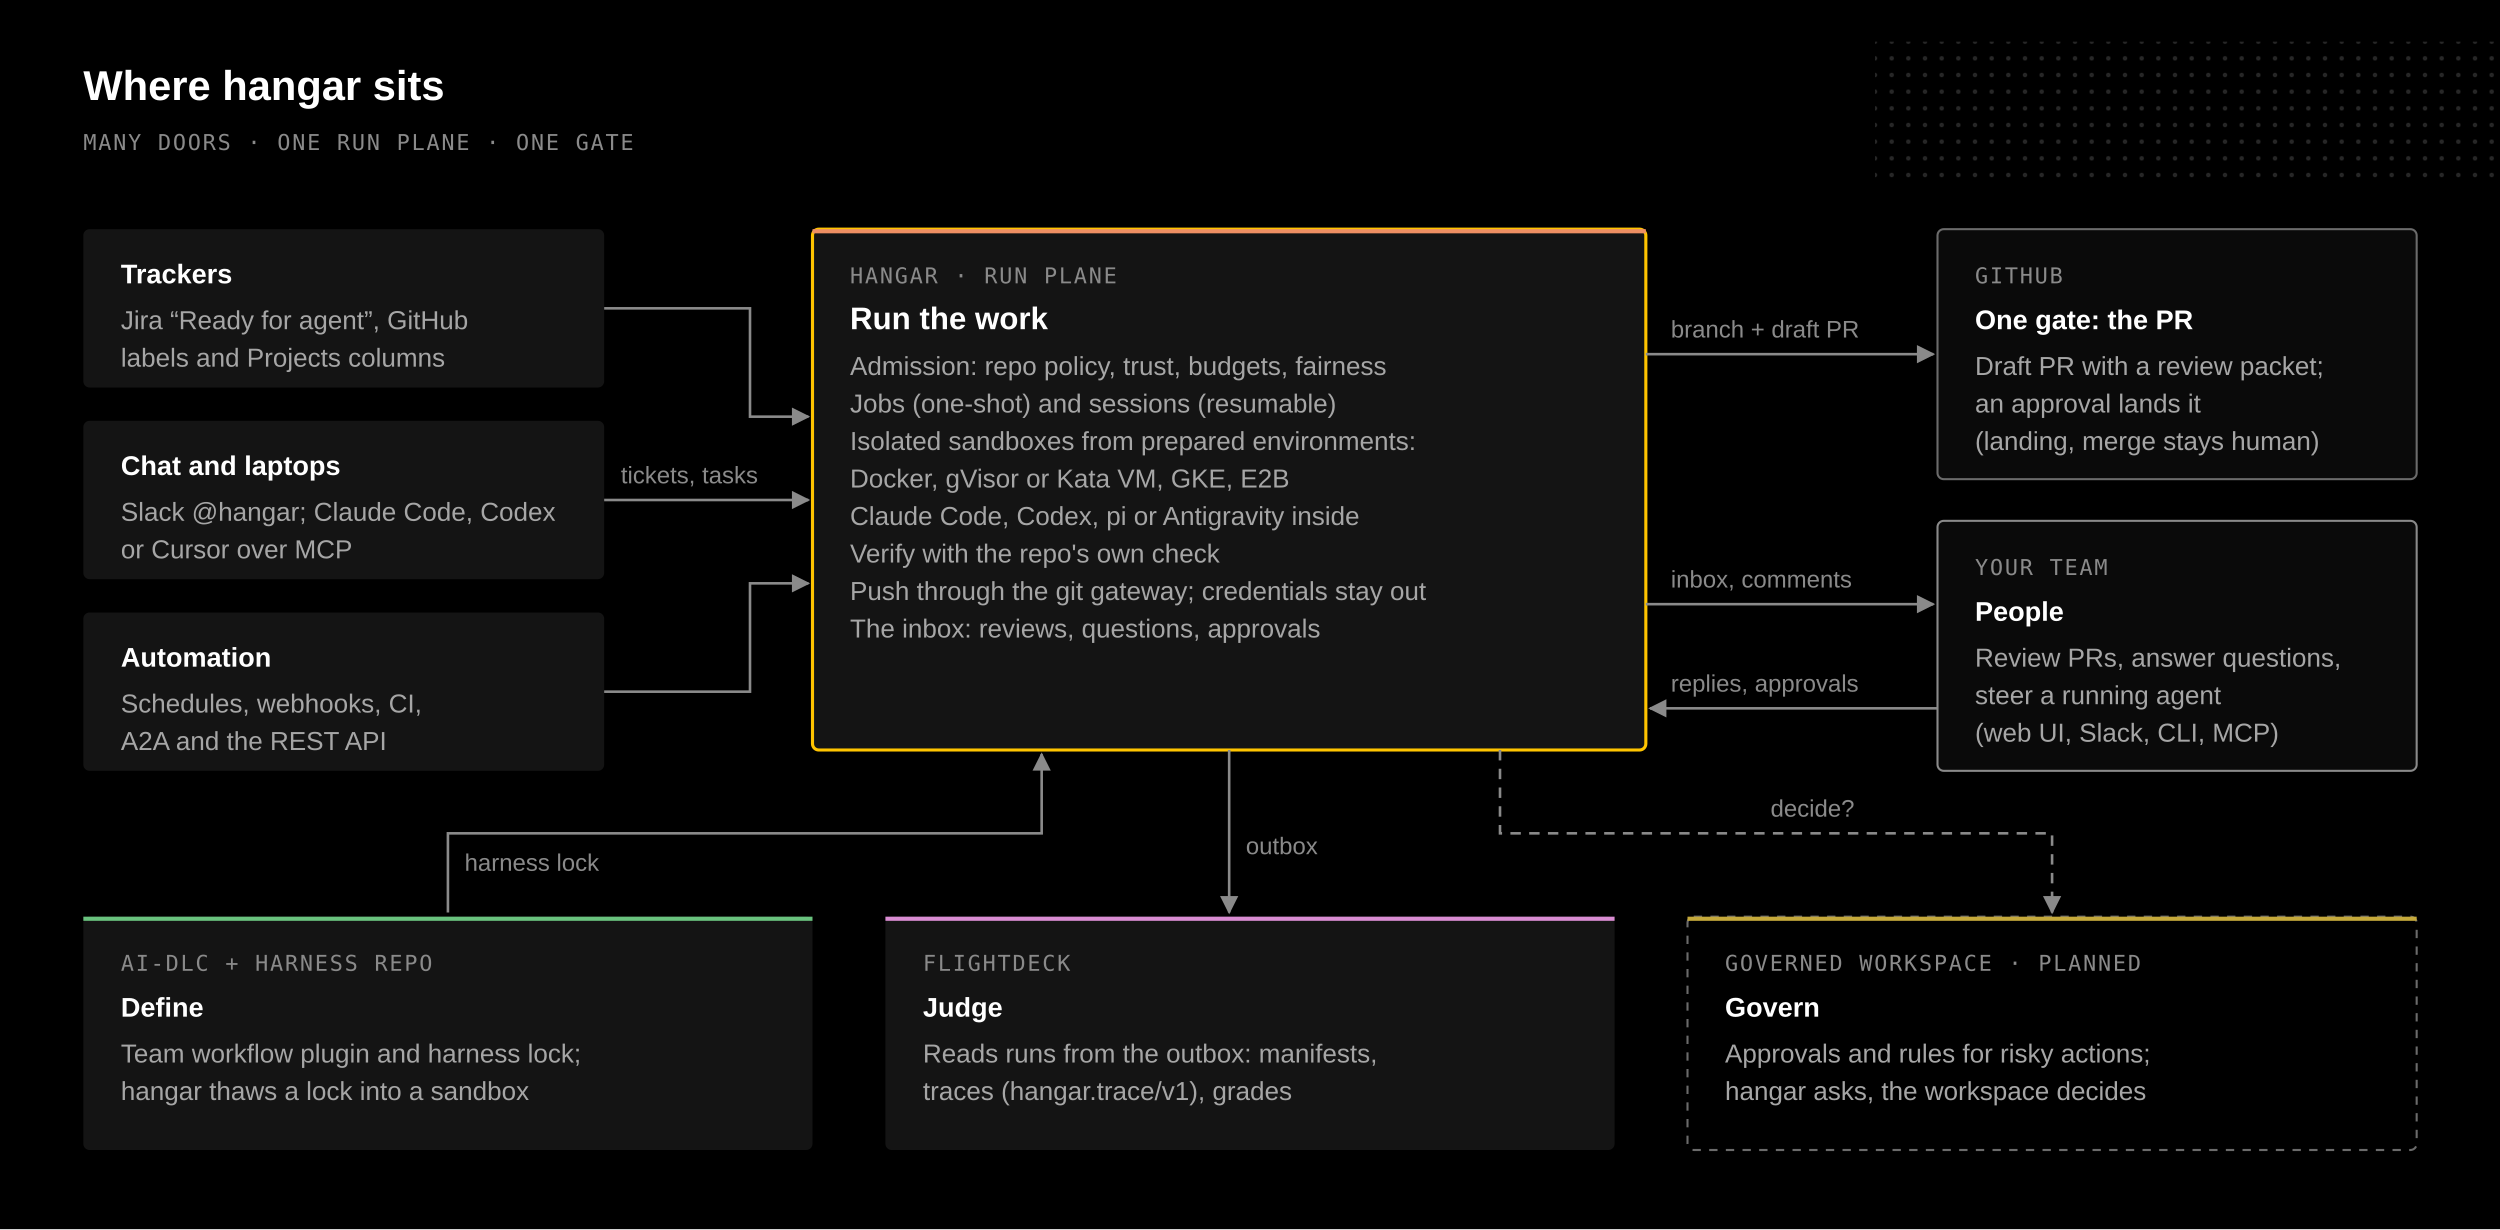
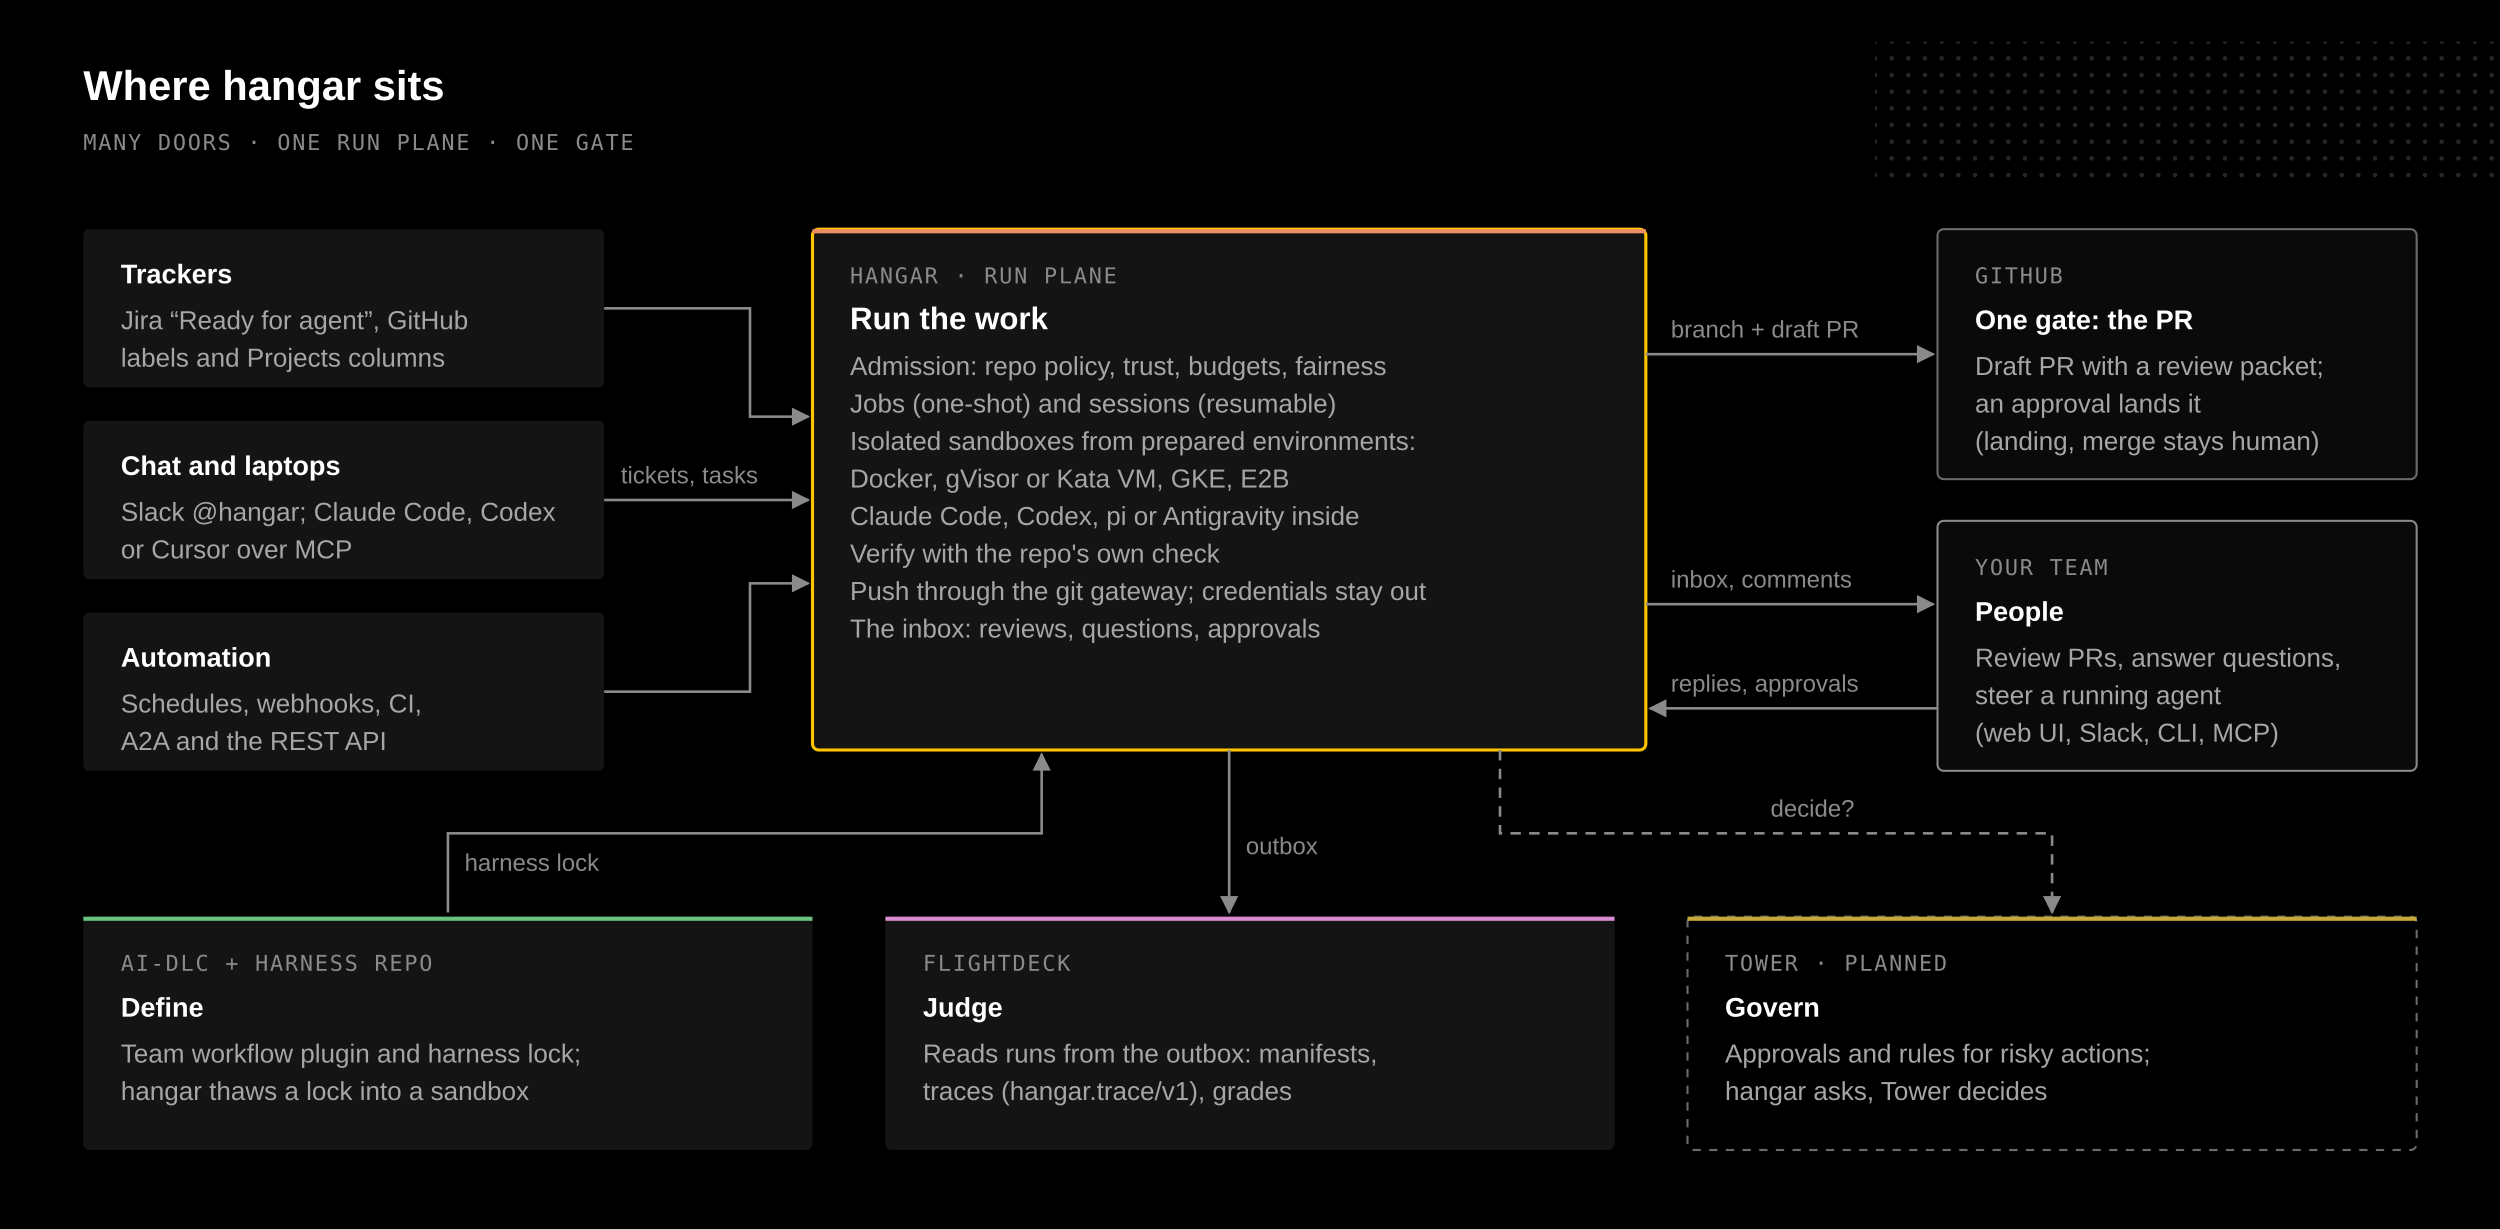
<svg xmlns="http://www.w3.org/2000/svg" class="af-d" viewBox="0 0 1200 590" role="img" aria-label="Where hangar sits">
  <style>
  .af-d .bg { fill: var(--af-canvas, #000); }
  .af-d .box { fill: var(--af-raised, #141414); }
  .af-d .box-hub { fill: var(--af-raised, #141414); stroke: var(--af-brand-line, #FFC400); stroke-width: 1.5; }
  .af-d .box-plan { fill: none; stroke: var(--af-line-strong, #6B6B6B); stroke-width: 1; stroke-dasharray: 4 4; }
  .af-d .box-ext { fill: var(--af-surface, #0A0A0A); stroke: var(--af-line-strong, #6B6B6B); stroke-width: 1; }
  .af-d .person { fill: var(--af-surface, #0A0A0A); stroke: var(--af-fg-subtle, #8A8A8A); stroke-width: 1; }
  .af-d .bound { fill: none; stroke: var(--af-rule, #3A3A3A); stroke-width: 1; stroke-dasharray: 2 5; }
  .af-d .name { font: 700 15px "Archivo", "Helvetica Neue", Arial, sans-serif; font-stretch: 125%; fill: var(--af-fg, #fff); }
  .af-d .name-s { font: 700 13px "Archivo", "Helvetica Neue", Arial, sans-serif; font-stretch: 125%; fill: var(--af-fg, #fff); }
  .af-d .title { font: 700 20px "Archivo", "Helvetica Neue", Arial, sans-serif; font-stretch: 125%; fill: var(--af-fg, #fff); }
  .af-d .body { font: 400 12.5px "Red Hat Text", "Helvetica Neue", Arial, sans-serif; fill: var(--af-fg-muted, #A6A6A6); }
  .af-d .lbl { font: 500 10.5px "DM Mono", ui-monospace, Menlo, monospace; letter-spacing: .08em; fill: var(--af-fg-subtle, #8A8A8A); }
  .af-d .edge { fill: none; stroke: var(--af-fg-subtle, #8A8A8A); stroke-width: 1.25; }
  .af-d .edge-plan { fill: none; stroke: var(--af-fg-subtle, #8A8A8A); stroke-width: 1.25; stroke-dasharray: 5 4; }
  .af-d .elabel { font: 400 11.5px "Red Hat Text", "Helvetica Neue", Arial, sans-serif; fill: var(--af-fg-subtle, #8A8A8A); }
  .af-d .arrowhead { fill: var(--af-fg-subtle, #8A8A8A); }
  .af-d .dot { fill: var(--af-dot-field, #262626); }
</style>
  <defs>
    <marker id="where-hangar-sits-arrow" viewBox="0 0 10 10" refX="9" refY="5" markerWidth="7" markerHeight="7" orient="auto-start-reverse">
      <path class="arrowhead" d="M0 0L10 5L0 10z" />
    </marker>
  </defs>
  <rect class="bg" width="1200" height="590" />
  <pattern id="where-hangar-sits-dots" width="8" height="8" patternUnits="userSpaceOnUse">
    <circle class="dot" cx="4" cy="4" r="1.1" />
  </pattern>
  <rect x="900" y="20" width="300" height="70" fill="url(#where-hangar-sits-dots)" />
  <text class="title" x="40" y="48" text-anchor="start">Where hangar sits</text>
  <text class="lbl" x="40" y="72" text-anchor="start">MANY DOORS  ·  ONE RUN PLANE  ·  ONE GATE</text>
  <rect class="box" x="40" y="110" width="250" height="76" rx="3" />
  <text class="name-s" x="58" y="136">Trackers</text>
  <text class="body" x="58" y="158">Jira “Ready for agent”, GitHub</text>
  <text class="body" x="58" y="176">labels and Projects columns</text>
  <rect class="box" x="40" y="202" width="250" height="76" rx="3" />
  <text class="name-s" x="58" y="228">Chat and laptops</text>
  <text class="body" x="58" y="250">Slack @hangar; Claude Code, Codex</text>
  <text class="body" x="58" y="268">or Cursor over MCP</text>
  <rect class="box" x="40" y="294" width="250" height="76" rx="3" />
  <text class="name-s" x="58" y="320">Automation</text>
  <text class="body" x="58" y="342">Schedules, webhooks, CI,</text>
  <text class="body" x="58" y="360">A2A and the REST API</text>
  <rect class="box-hub" x="390" y="110" width="400" height="250" rx="3" />
  <rect x="390" y="110" width="400" height="2" fill="var(--af-product-hangar, #EE8F63)" />
  <text class="lbl" x="408" y="136">HANGAR  ·  RUN PLANE</text>
  <text class="name" x="408" y="158">Run the work</text>
  <text class="body" x="408" y="180">Admission: repo policy, trust, budgets, fairness</text>
  <text class="body" x="408" y="198">Jobs (one-shot) and sessions (resumable)</text>
  <text class="body" x="408" y="216">Isolated sandboxes from prepared environments:</text>
  <text class="body" x="408" y="234">  Docker, gVisor or Kata VM, GKE, E2B</text>
  <text class="body" x="408" y="252">Claude Code, Codex, pi or Antigravity inside</text>
  <text class="body" x="408" y="270">Verify with the repo's own check</text>
  <text class="body" x="408" y="288">Push through the git gateway; credentials stay out</text>
  <text class="body" x="408" y="306">The inbox: reviews, questions, approvals</text>
  <rect class="box-ext" x="930" y="110" width="230" height="120" rx="3" />
  <text class="lbl" x="948" y="136">GITHUB</text>
  <text class="name-s" x="948" y="158">One gate: the PR</text>
  <text class="body" x="948" y="180">Draft PR with a review packet;</text>
  <text class="body" x="948" y="198">an approval lands it</text>
  <text class="body" x="948" y="216">(landing, merge stays human)</text>
  <rect class="person" x="930" y="250" width="230" height="120" rx="3" />
  <text class="lbl" x="948" y="276">YOUR TEAM</text>
  <text class="name-s" x="948" y="298">People</text>
  <text class="body" x="948" y="320">Review PRs, answer questions,</text>
  <text class="body" x="948" y="338">steer a running agent</text>
  <text class="body" x="948" y="356">(web UI, Slack, CLI, MCP)</text>
  <rect class="box" x="40" y="440" width="350" height="112" rx="3" />
  <rect x="40" y="440" width="350" height="2" fill="var(--af-product-aidlc, #69C27E)" />
  <text class="lbl" x="58" y="466">AI-DLC  +  HARNESS REPO</text>
  <text class="name-s" x="58" y="488">Define</text>
  <text class="body" x="58" y="510">Team workflow plugin and harness lock;</text>
  <text class="body" x="58" y="528">hangar thaws a lock into a sandbox</text>
  <rect class="box" x="425" y="440" width="350" height="112" rx="3" />
  <rect x="425" y="440" width="350" height="2" fill="var(--af-product-flightdeck, #D98CD2)" />
  <text class="lbl" x="443" y="466">FLIGHTDECK</text>
  <text class="name-s" x="443" y="488">Judge</text>
  <text class="body" x="443" y="510">Reads runs from the outbox: manifests,</text>
  <text class="body" x="443" y="528">traces (hangar.trace/v1), grades</text>
  <rect class="box-plan" x="810" y="440" width="350" height="112" rx="3" />
  <rect x="810" y="440" width="350" height="2" fill="var(--af-product-tower, #C5A93B)" />
-   <text class="lbl" x="828" y="466">GOVERNED WORKSPACE  ·  PLANNED</text>
+   <text class="lbl" x="828" y="466">TOWER  ·  PLANNED</text>
  <text class="name-s" x="828" y="488">Govern</text>
  <text class="body" x="828" y="510">Approvals and rules for risky actions;</text>
-   <text class="body" x="828" y="528">hangar asks, the workspace decides</text>
+   <text class="body" x="828" y="528">hangar asks, Tower decides</text>
  <path class="edge" d="M290 148H360V200H388" marker-end="url(#where-hangar-sits-arrow)" />
  <path class="edge" d="M290 240H388" marker-end="url(#where-hangar-sits-arrow)" />
  <path class="edge" d="M290 332H360V280H388" marker-end="url(#where-hangar-sits-arrow)" />
  <text class="elabel" x="298" y="232" text-anchor="start">tickets, tasks</text>
  <path class="edge" d="M790 170H928" marker-end="url(#where-hangar-sits-arrow)" />
  <text class="elabel" x="802" y="162" text-anchor="start">branch + draft PR</text>
  <path class="edge" d="M790 290H928" marker-end="url(#where-hangar-sits-arrow)" />
  <text class="elabel" x="802" y="282" text-anchor="start">inbox, comments</text>
  <path class="edge" d="M930 340H792" marker-end="url(#where-hangar-sits-arrow)" />
  <text class="elabel" x="802" y="332" text-anchor="start">replies, approvals</text>
  <path class="edge" d="M215 438V400H500V362" marker-end="url(#where-hangar-sits-arrow)" />
  <text class="elabel" x="223" y="418" text-anchor="start">harness lock</text>
  <path class="edge" d="M590 360V438" marker-end="url(#where-hangar-sits-arrow)" />
  <text class="elabel" x="598" y="410" text-anchor="start">outbox</text>
  <path class="edge-plan" d="M720 360V400H985V438" marker-end="url(#where-hangar-sits-arrow)" />
  <text class="elabel" x="870" y="392" text-anchor="middle">decide?</text>
</svg>
